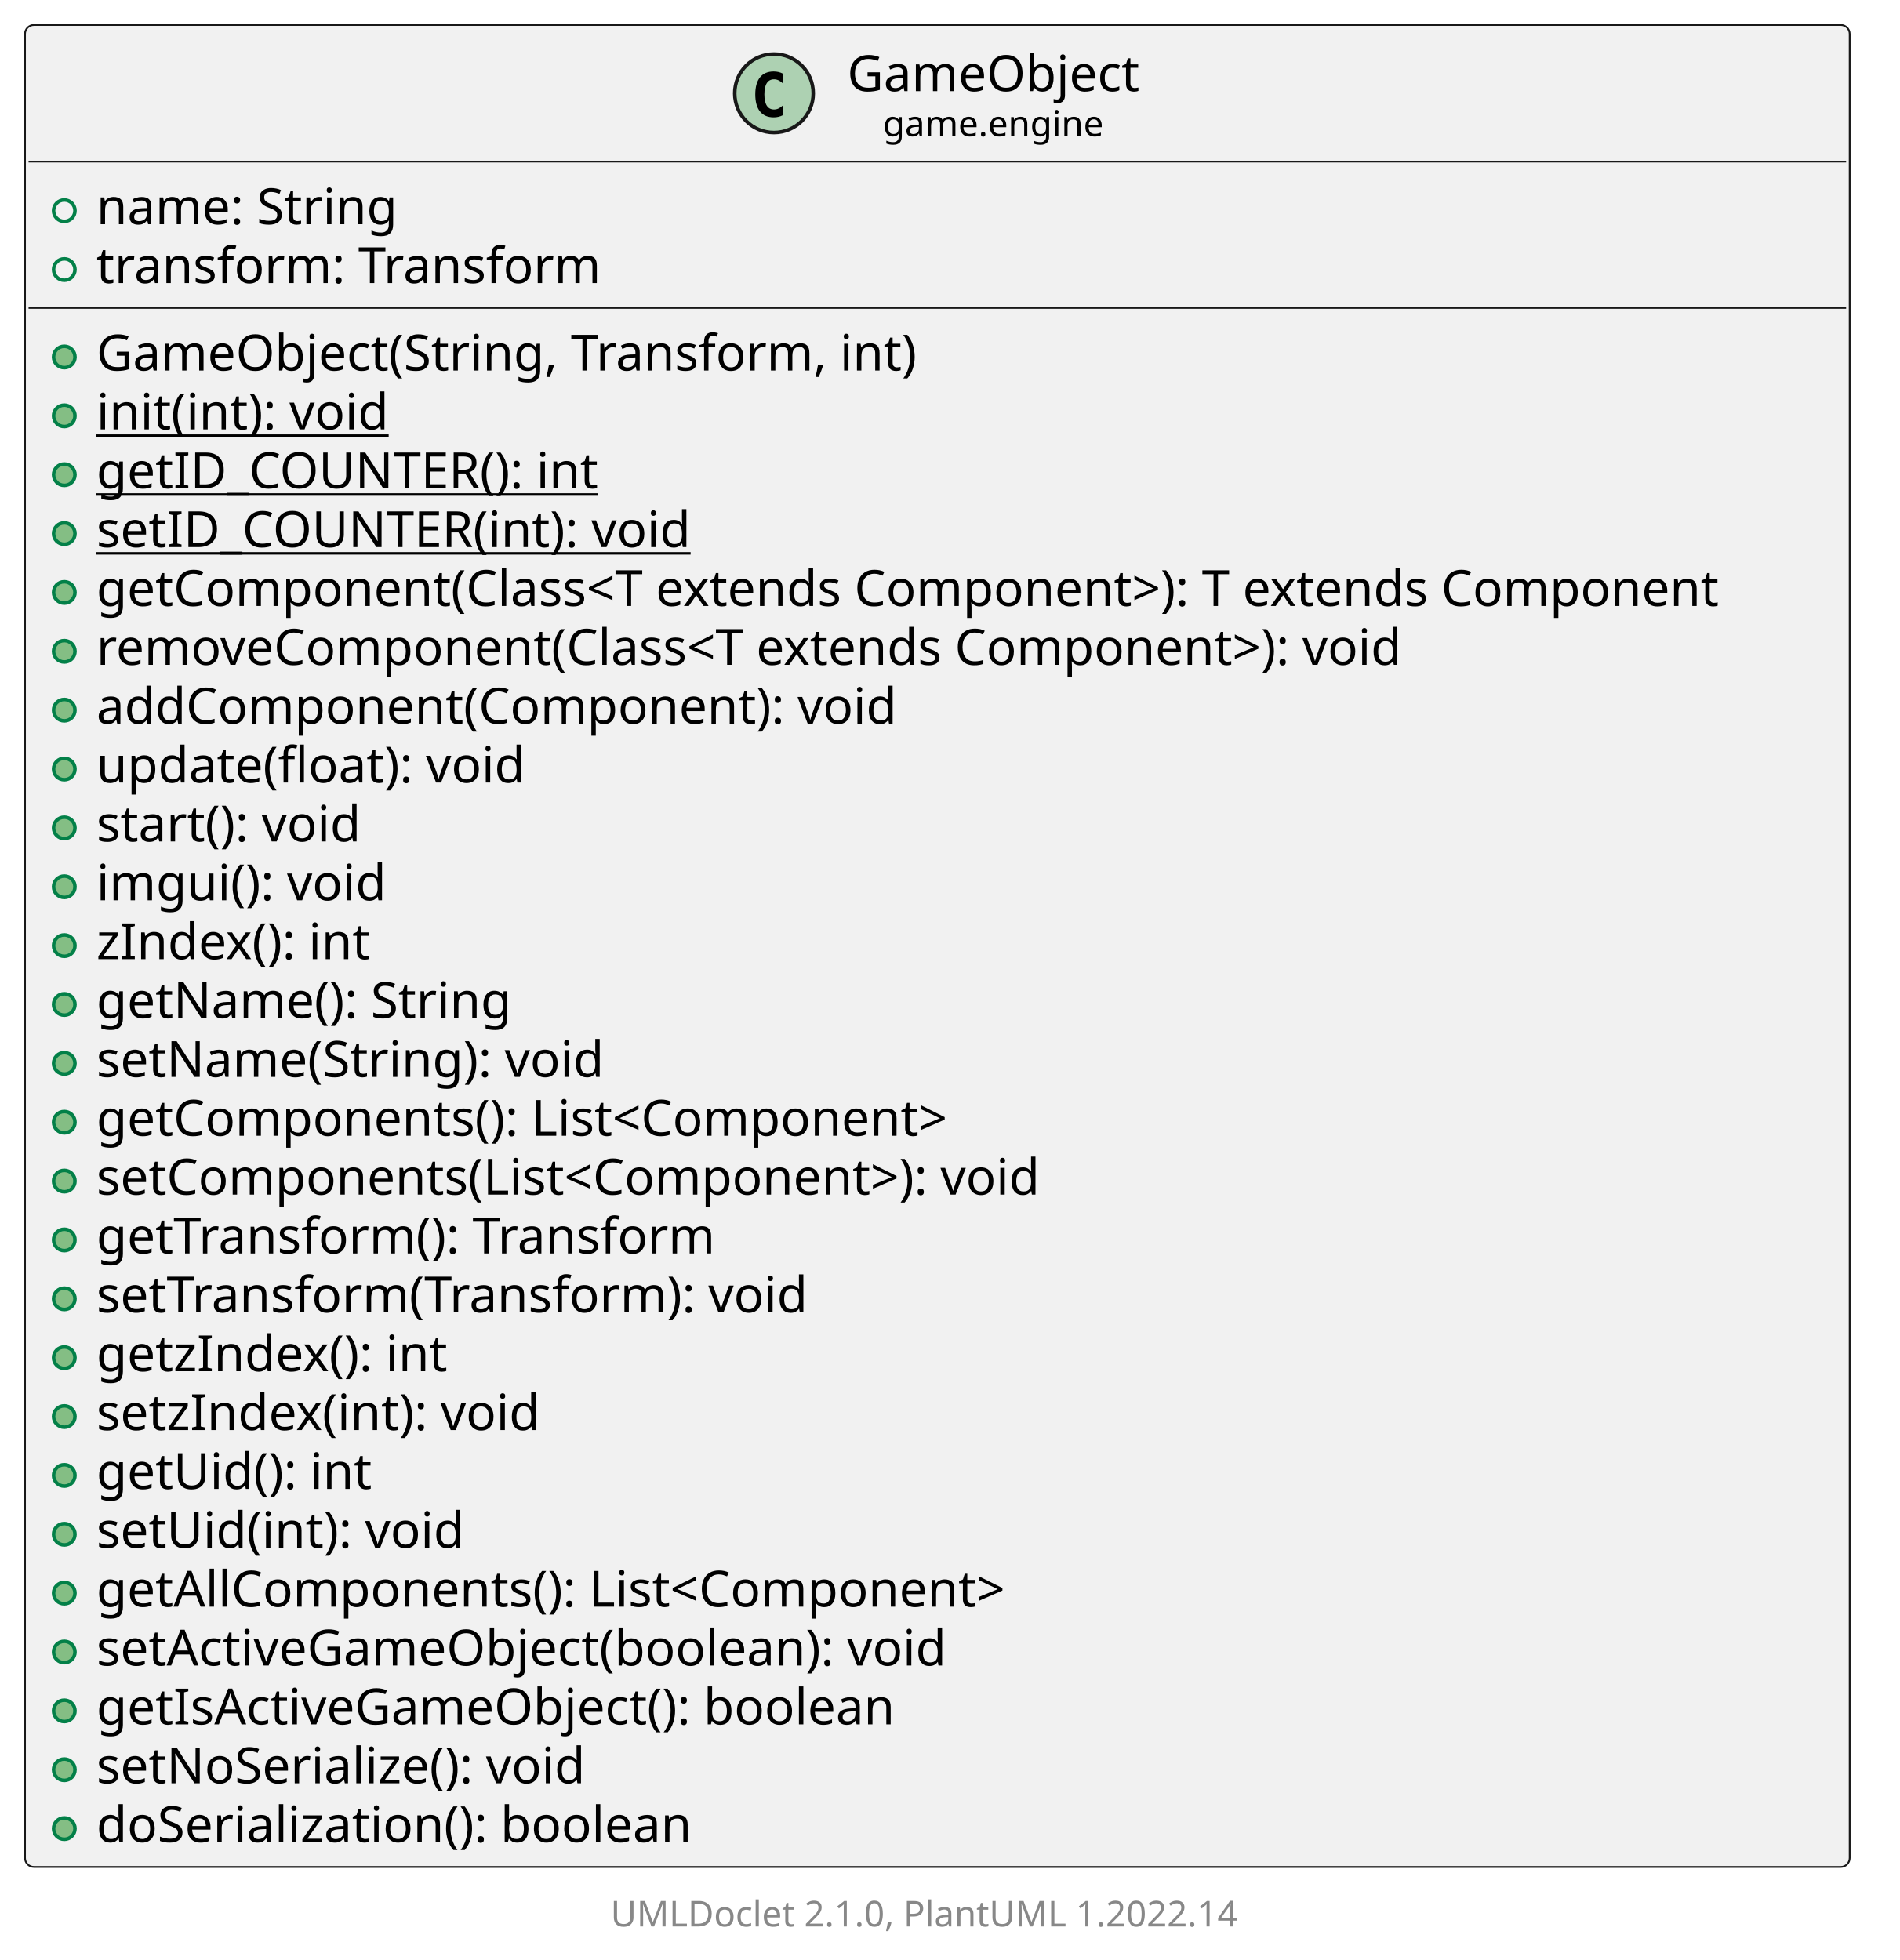
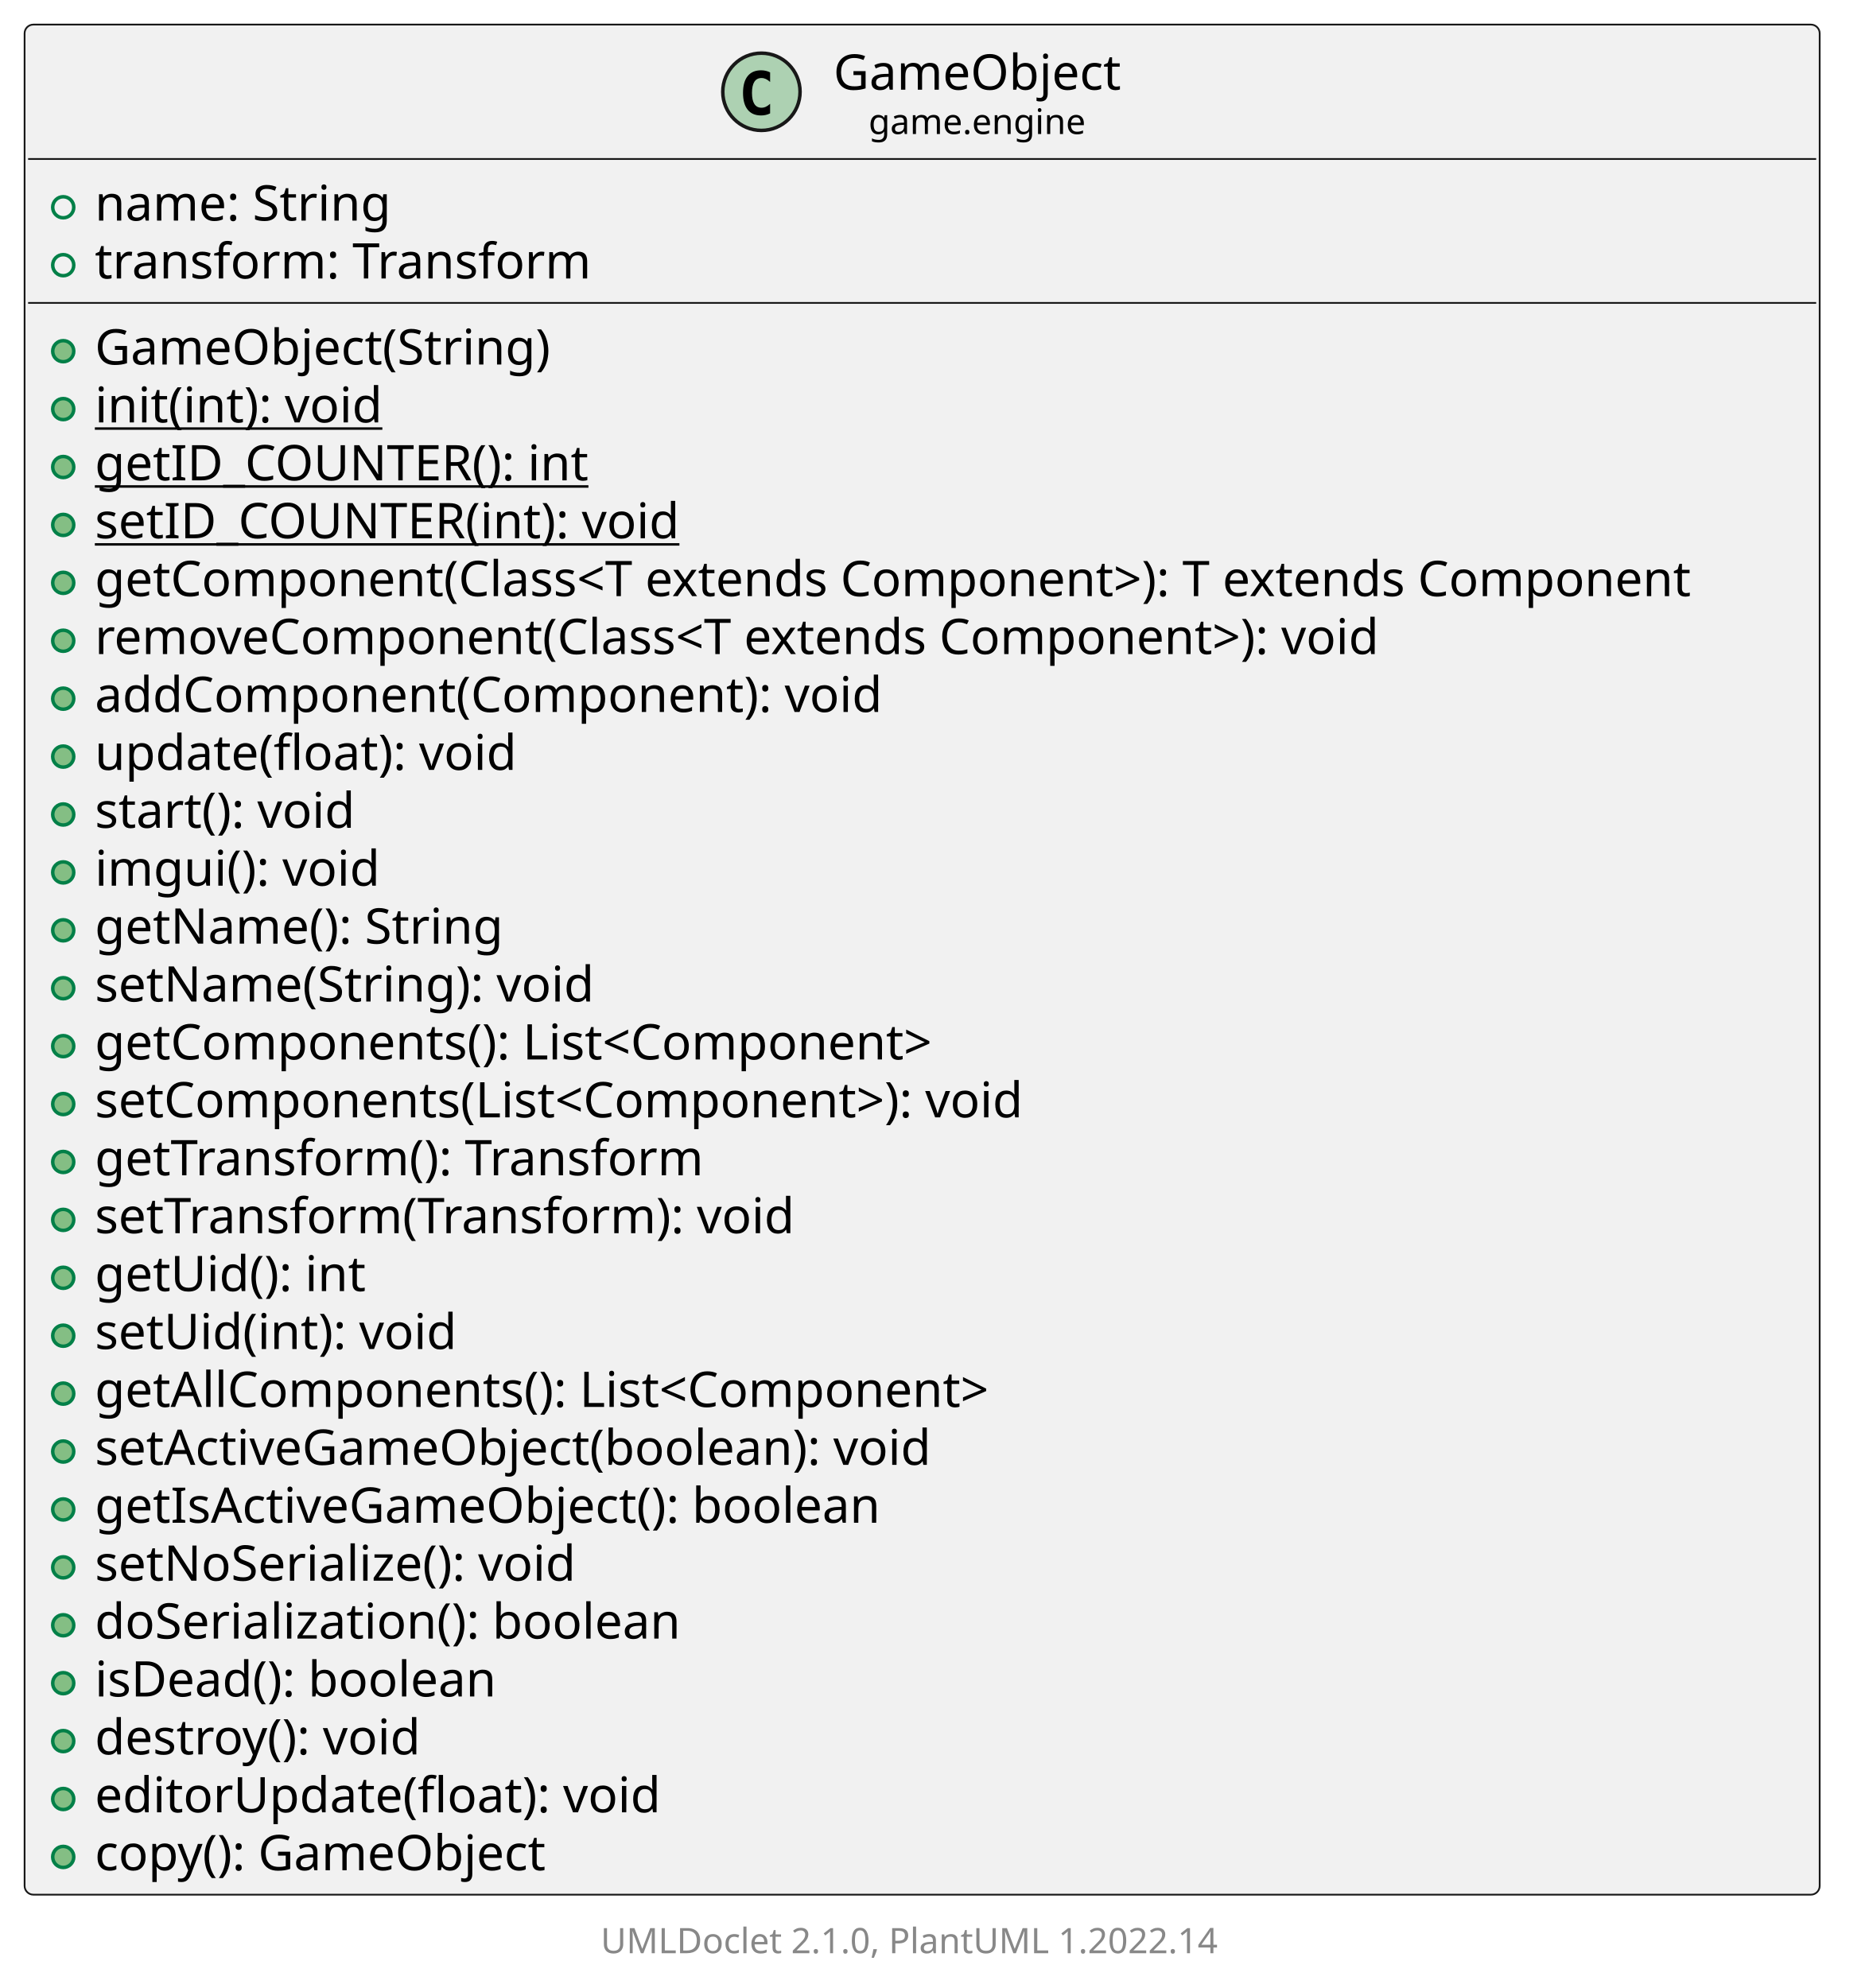
- <svg xmlns="http://www.w3.org/2000/svg" xmlns:xlink="http://www.w3.org/1999/xlink" contentStyleType="text/css" height="549px" preserveAspectRatio="none" style="width:532px;height:549px;background:#FFFFFF;" version="1.1" viewBox="0 0 532 549" width="532px" zoomAndPan="magnify">
+ <svg xmlns="http://www.w3.org/2000/svg" xmlns:xlink="http://www.w3.org/1999/xlink" contentStyleType="text/css" height="566px" preserveAspectRatio="none" style="width:532px;height:566px;background:#FFFFFF;" version="1.1" viewBox="0 0 532 566" width="532px" zoomAndPan="magnify">
  <defs />
  <g>
    <a href="GameObject.html" target="_top" title="GameObject.html" xlink:actuate="onRequest" xlink:href="GameObject.html" xlink:show="new" xlink:title="GameObject.html" xlink:type="simple">
      <g id="elem_game.engine.GameObject">
-         <rect codeLine="5" fill="#F1F1F1" height="515.938" id="game.engine.GameObject" rx="2.5" ry="2.5" style="stroke:#181818;stroke-width:0.5;" width="511" x="7" y="7" />
+         <rect codeLine="5" fill="#F1F1F1" height="532.426" id="game.engine.GameObject" rx="2.5" ry="2.5" style="stroke:#181818;stroke-width:0.5;" width="511" x="7" y="7" />
        <ellipse cx="216.75" cy="26.133" fill="#ADD1B2" rx="11" ry="11" style="stroke:#181818;stroke-width:1.0;" />
        <path d="M219.223,32.276 Q218.642,32.575 218.003,32.724 Q217.364,32.873 216.658,32.873 Q214.151,32.873 212.832,31.222 Q211.512,29.57 211.512,26.449 Q211.512,23.319 212.832,21.668 Q214.151,20.016 216.658,20.016 Q217.364,20.016 218.011,20.165 Q218.659,20.314 219.223,20.613 L219.223,23.336 Q218.592,22.755 217.999,22.485 Q217.405,22.215 216.774,22.215 Q215.43,22.215 214.745,23.282 Q214.06,24.349 214.06,26.449 Q214.06,28.541 214.745,29.607 Q215.43,30.674 216.774,30.674 Q217.405,30.674 217.999,30.404 Q218.592,30.134 219.223,29.553 Z " fill="#000000" />
        <text fill="#000000" font-family="sans-serif" font-size="14" lengthAdjust="spacing" textLength="83" x="237.25" y="25.535">GameObject</text>
        <text fill="#000000" font-family="sans-serif" font-size="10" lengthAdjust="spacing" textLength="63" x="247.25" y="38.156">game.engine</text>
        <line style="stroke:#181818;stroke-width:0.5;" x1="8" x2="517" y1="45.266" y2="45.266" />
        <ellipse cx="18" cy="59.01" fill="none" rx="3" ry="3" style="stroke:#038048;stroke-width:1.0;" />
        <text fill="#000000" font-family="sans-serif" font-size="14" lengthAdjust="spacing" textLength="87" x="27" y="62.801">name: String</text>
        <ellipse cx="18" cy="75.498" fill="none" rx="3" ry="3" style="stroke:#038048;stroke-width:1.0;" />
        <text fill="#000000" font-family="sans-serif" font-size="14" lengthAdjust="spacing" textLength="148" x="27" y="79.289">transform: Transform</text>
        <line style="stroke:#181818;stroke-width:0.5;" x1="8" x2="517" y1="86.242" y2="86.242" />
        <ellipse cx="18" cy="99.986" fill="#84BE84" rx="3" ry="3" style="stroke:#038048;stroke-width:1.0;" />
-         <text fill="#000000" font-family="sans-serif" font-size="14" lengthAdjust="spacing" textLength="240" x="27" y="103.777">GameObject(String, Transform, int)</text>
+         <text fill="#000000" font-family="sans-serif" font-size="14" lengthAdjust="spacing" textLength="134" x="27" y="103.777">GameObject(String)</text>
        <ellipse cx="18" cy="116.475" fill="#84BE84" rx="3" ry="3" style="stroke:#038048;stroke-width:1.0;" />
        <text fill="#000000" font-family="sans-serif" font-size="14" lengthAdjust="spacing" text-decoration="underline" textLength="87" x="27" y="120.266">init(int): void</text>
        <ellipse cx="18" cy="132.963" fill="#84BE84" rx="3" ry="3" style="stroke:#038048;stroke-width:1.0;" />
        <text fill="#000000" font-family="sans-serif" font-size="14" lengthAdjust="spacing" text-decoration="underline" textLength="146" x="27" y="136.754">getID_COUNTER(): int</text>
        <ellipse cx="18" cy="149.451" fill="#84BE84" rx="3" ry="3" style="stroke:#038048;stroke-width:1.0;" />
        <text fill="#000000" font-family="sans-serif" font-size="14" lengthAdjust="spacing" text-decoration="underline" textLength="173" x="27" y="153.242">setID_COUNTER(int): void</text>
        <ellipse cx="18" cy="165.94" fill="#84BE84" rx="3" ry="3" style="stroke:#038048;stroke-width:1.0;" />
        <text fill="#000000" font-family="sans-serif" font-size="14" lengthAdjust="spacing" textLength="485" x="27" y="169.731">getComponent(Class&lt;T extends Component&gt;): T extends Component</text>
        <ellipse cx="18" cy="182.428" fill="#84BE84" rx="3" ry="3" style="stroke:#038048;stroke-width:1.0;" />
        <text fill="#000000" font-family="sans-serif" font-size="14" lengthAdjust="spacing" textLength="390" x="27" y="186.219">removeComponent(Class&lt;T extends Component&gt;): void</text>
        <ellipse cx="18" cy="198.916" fill="#84BE84" rx="3" ry="3" style="stroke:#038048;stroke-width:1.0;" />
        <text fill="#000000" font-family="sans-serif" font-size="14" lengthAdjust="spacing" textLength="235" x="27" y="202.707">addComponent(Component): void</text>
        <ellipse cx="18" cy="215.404" fill="#84BE84" rx="3" ry="3" style="stroke:#038048;stroke-width:1.0;" />
        <text fill="#000000" font-family="sans-serif" font-size="14" lengthAdjust="spacing" textLength="126" x="27" y="219.195">update(float): void</text>
        <ellipse cx="18" cy="231.893" fill="#84BE84" rx="3" ry="3" style="stroke:#038048;stroke-width:1.0;" />
        <text fill="#000000" font-family="sans-serif" font-size="14" lengthAdjust="spacing" textLength="78" x="27" y="235.684">start(): void</text>
        <ellipse cx="18" cy="248.381" fill="#84BE84" rx="3" ry="3" style="stroke:#038048;stroke-width:1.0;" />
        <text fill="#000000" font-family="sans-serif" font-size="14" lengthAdjust="spacing" textLength="86" x="27" y="252.172">imgui(): void</text>
        <ellipse cx="18" cy="264.869" fill="#84BE84" rx="3" ry="3" style="stroke:#038048;stroke-width:1.0;" />
-         <text fill="#000000" font-family="sans-serif" font-size="14" lengthAdjust="spacing" textLength="83" x="27" y="268.66">zIndex(): int</text>
+         <text fill="#000000" font-family="sans-serif" font-size="14" lengthAdjust="spacing" textLength="120" x="27" y="268.66">getName(): String</text>
        <ellipse cx="18" cy="281.357" fill="#84BE84" rx="3" ry="3" style="stroke:#038048;stroke-width:1.0;" />
-         <text fill="#000000" font-family="sans-serif" font-size="14" lengthAdjust="spacing" textLength="120" x="27" y="285.148">getName(): String</text>
+         <text fill="#000000" font-family="sans-serif" font-size="14" lengthAdjust="spacing" textLength="147" x="27" y="285.148">setName(String): void</text>
        <ellipse cx="18" cy="297.846" fill="#84BE84" rx="3" ry="3" style="stroke:#038048;stroke-width:1.0;" />
-         <text fill="#000000" font-family="sans-serif" font-size="14" lengthAdjust="spacing" textLength="147" x="27" y="301.637">setName(String): void</text>
+         <text fill="#000000" font-family="sans-serif" font-size="14" lengthAdjust="spacing" textLength="254" x="27" y="301.637">getComponents(): List&lt;Component&gt;</text>
        <ellipse cx="18" cy="314.334" fill="#84BE84" rx="3" ry="3" style="stroke:#038048;stroke-width:1.0;" />
-         <text fill="#000000" font-family="sans-serif" font-size="14" lengthAdjust="spacing" textLength="254" x="27" y="318.125">getComponents(): List&lt;Component&gt;</text>
+         <text fill="#000000" font-family="sans-serif" font-size="14" lengthAdjust="spacing" textLength="281" x="27" y="318.125">setComponents(List&lt;Component&gt;): void</text>
        <ellipse cx="18" cy="330.822" fill="#84BE84" rx="3" ry="3" style="stroke:#038048;stroke-width:1.0;" />
-         <text fill="#000000" font-family="sans-serif" font-size="14" lengthAdjust="spacing" textLength="281" x="27" y="334.613">setComponents(List&lt;Component&gt;): void</text>
+         <text fill="#000000" font-family="sans-serif" font-size="14" lengthAdjust="spacing" textLength="184" x="27" y="334.613">getTransform(): Transform</text>
        <ellipse cx="18" cy="347.31" fill="#84BE84" rx="3" ry="3" style="stroke:#038048;stroke-width:1.0;" />
-         <text fill="#000000" font-family="sans-serif" font-size="14" lengthAdjust="spacing" textLength="184" x="27" y="351.102">getTransform(): Transform</text>
+         <text fill="#000000" font-family="sans-serif" font-size="14" lengthAdjust="spacing" textLength="211" x="27" y="351.102">setTransform(Transform): void</text>
        <ellipse cx="18" cy="363.799" fill="#84BE84" rx="3" ry="3" style="stroke:#038048;stroke-width:1.0;" />
-         <text fill="#000000" font-family="sans-serif" font-size="14" lengthAdjust="spacing" textLength="211" x="27" y="367.59">setTransform(Transform): void</text>
+         <text fill="#000000" font-family="sans-serif" font-size="14" lengthAdjust="spacing" textLength="81" x="27" y="367.59">getUid(): int</text>
        <ellipse cx="18" cy="380.287" fill="#84BE84" rx="3" ry="3" style="stroke:#038048;stroke-width:1.0;" />
-         <text fill="#000000" font-family="sans-serif" font-size="14" lengthAdjust="spacing" textLength="105" x="27" y="384.078">getzIndex(): int</text>
+         <text fill="#000000" font-family="sans-serif" font-size="14" lengthAdjust="spacing" textLength="108" x="27" y="384.078">setUid(int): void</text>
        <ellipse cx="18" cy="396.775" fill="#84BE84" rx="3" ry="3" style="stroke:#038048;stroke-width:1.0;" />
-         <text fill="#000000" font-family="sans-serif" font-size="14" lengthAdjust="spacing" textLength="132" x="27" y="400.566">setzIndex(int): void</text>
+         <text fill="#000000" font-family="sans-serif" font-size="14" lengthAdjust="spacing" textLength="272" x="27" y="400.566">getAllComponents(): List&lt;Component&gt;</text>
        <ellipse cx="18" cy="413.264" fill="#84BE84" rx="3" ry="3" style="stroke:#038048;stroke-width:1.0;" />
-         <text fill="#000000" font-family="sans-serif" font-size="14" lengthAdjust="spacing" textLength="81" x="27" y="417.055">getUid(): int</text>
+         <text fill="#000000" font-family="sans-serif" font-size="14" lengthAdjust="spacing" textLength="247" x="27" y="417.055">setActiveGameObject(boolean): void</text>
        <ellipse cx="18" cy="429.752" fill="#84BE84" rx="3" ry="3" style="stroke:#038048;stroke-width:1.0;" />
-         <text fill="#000000" font-family="sans-serif" font-size="14" lengthAdjust="spacing" textLength="108" x="27" y="433.543">setUid(int): void</text>
+         <text fill="#000000" font-family="sans-serif" font-size="14" lengthAdjust="spacing" textLength="231" x="27" y="433.543">getIsActiveGameObject(): boolean</text>
        <ellipse cx="18" cy="446.24" fill="#84BE84" rx="3" ry="3" style="stroke:#038048;stroke-width:1.0;" />
-         <text fill="#000000" font-family="sans-serif" font-size="14" lengthAdjust="spacing" textLength="272" x="27" y="450.031">getAllComponents(): List&lt;Component&gt;</text>
+         <text fill="#000000" font-family="sans-serif" font-size="14" lengthAdjust="spacing" textLength="144" x="27" y="450.031">setNoSerialize(): void</text>
        <ellipse cx="18" cy="462.728" fill="#84BE84" rx="3" ry="3" style="stroke:#038048;stroke-width:1.0;" />
-         <text fill="#000000" font-family="sans-serif" font-size="14" lengthAdjust="spacing" textLength="247" x="27" y="466.519">setActiveGameObject(boolean): void</text>
+         <text fill="#000000" font-family="sans-serif" font-size="14" lengthAdjust="spacing" textLength="177" x="27" y="466.519">doSerialization(): boolean</text>
        <ellipse cx="18" cy="479.217" fill="#84BE84" rx="3" ry="3" style="stroke:#038048;stroke-width:1.0;" />
-         <text fill="#000000" font-family="sans-serif" font-size="14" lengthAdjust="spacing" textLength="231" x="27" y="483.008">getIsActiveGameObject(): boolean</text>
+         <text fill="#000000" font-family="sans-serif" font-size="14" lengthAdjust="spacing" textLength="120" x="27" y="483.008">isDead(): boolean</text>
        <ellipse cx="18" cy="495.705" fill="#84BE84" rx="3" ry="3" style="stroke:#038048;stroke-width:1.0;" />
-         <text fill="#000000" font-family="sans-serif" font-size="14" lengthAdjust="spacing" textLength="144" x="27" y="499.496">setNoSerialize(): void</text>
+         <text fill="#000000" font-family="sans-serif" font-size="14" lengthAdjust="spacing" textLength="98" x="27" y="499.496">destroy(): void</text>
        <ellipse cx="18" cy="512.193" fill="#84BE84" rx="3" ry="3" style="stroke:#038048;stroke-width:1.0;" />
-         <text fill="#000000" font-family="sans-serif" font-size="14" lengthAdjust="spacing" textLength="177" x="27" y="515.984">doSerialization(): boolean</text>
+         <text fill="#000000" font-family="sans-serif" font-size="14" lengthAdjust="spacing" textLength="168" x="27" y="515.984">editorUpdate(float): void</text>
+         <ellipse cx="18" cy="528.682" fill="#84BE84" rx="3" ry="3" style="stroke:#038048;stroke-width:1.0;" />
+         <text fill="#000000" font-family="sans-serif" font-size="14" lengthAdjust="spacing" textLength="133" x="27" y="532.473">copy(): GameObject</text>
      </g>
    </a>
-     <text fill="#888888" font-family="sans-serif" font-size="10" lengthAdjust="spacing" textLength="182" x="171" y="539.606">UMLDoclet 2.1.0, PlantUML 1.2022.14</text>
+     <text fill="#888888" font-family="sans-serif" font-size="10" lengthAdjust="spacing" textLength="182" x="171" y="556.094">UMLDoclet 2.1.0, PlantUML 1.2022.14</text>
  </g>
</svg>
